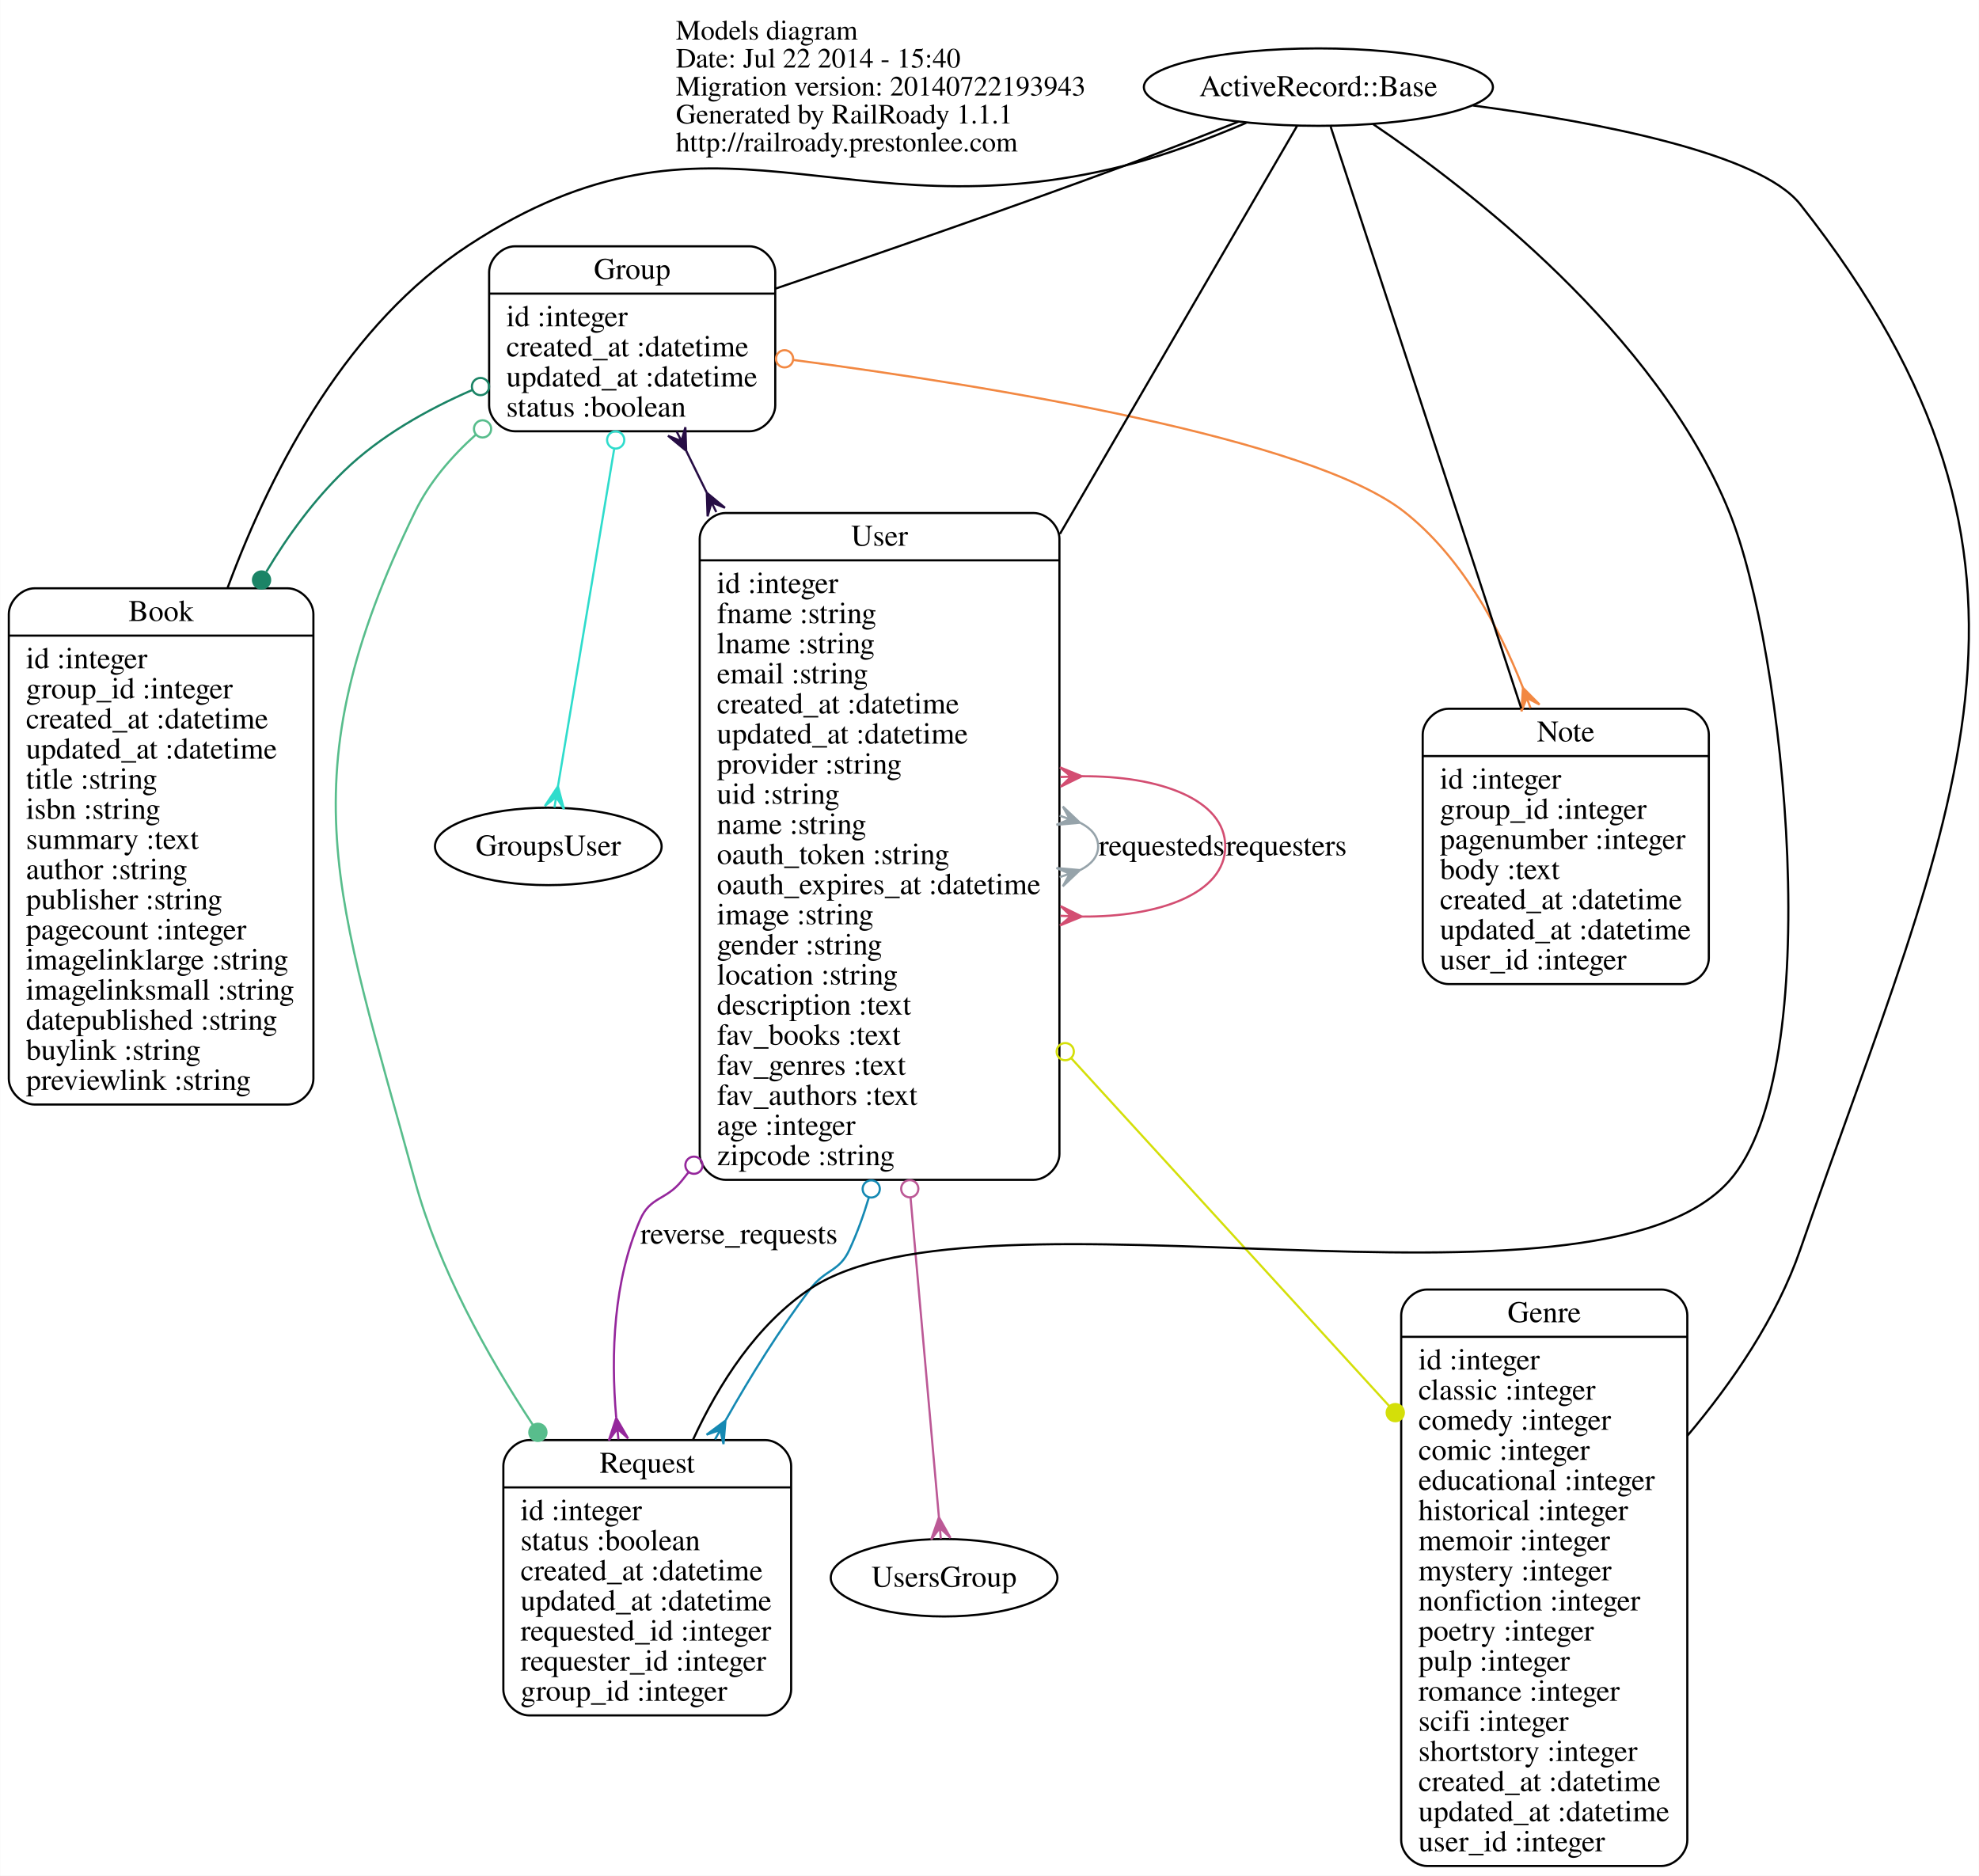
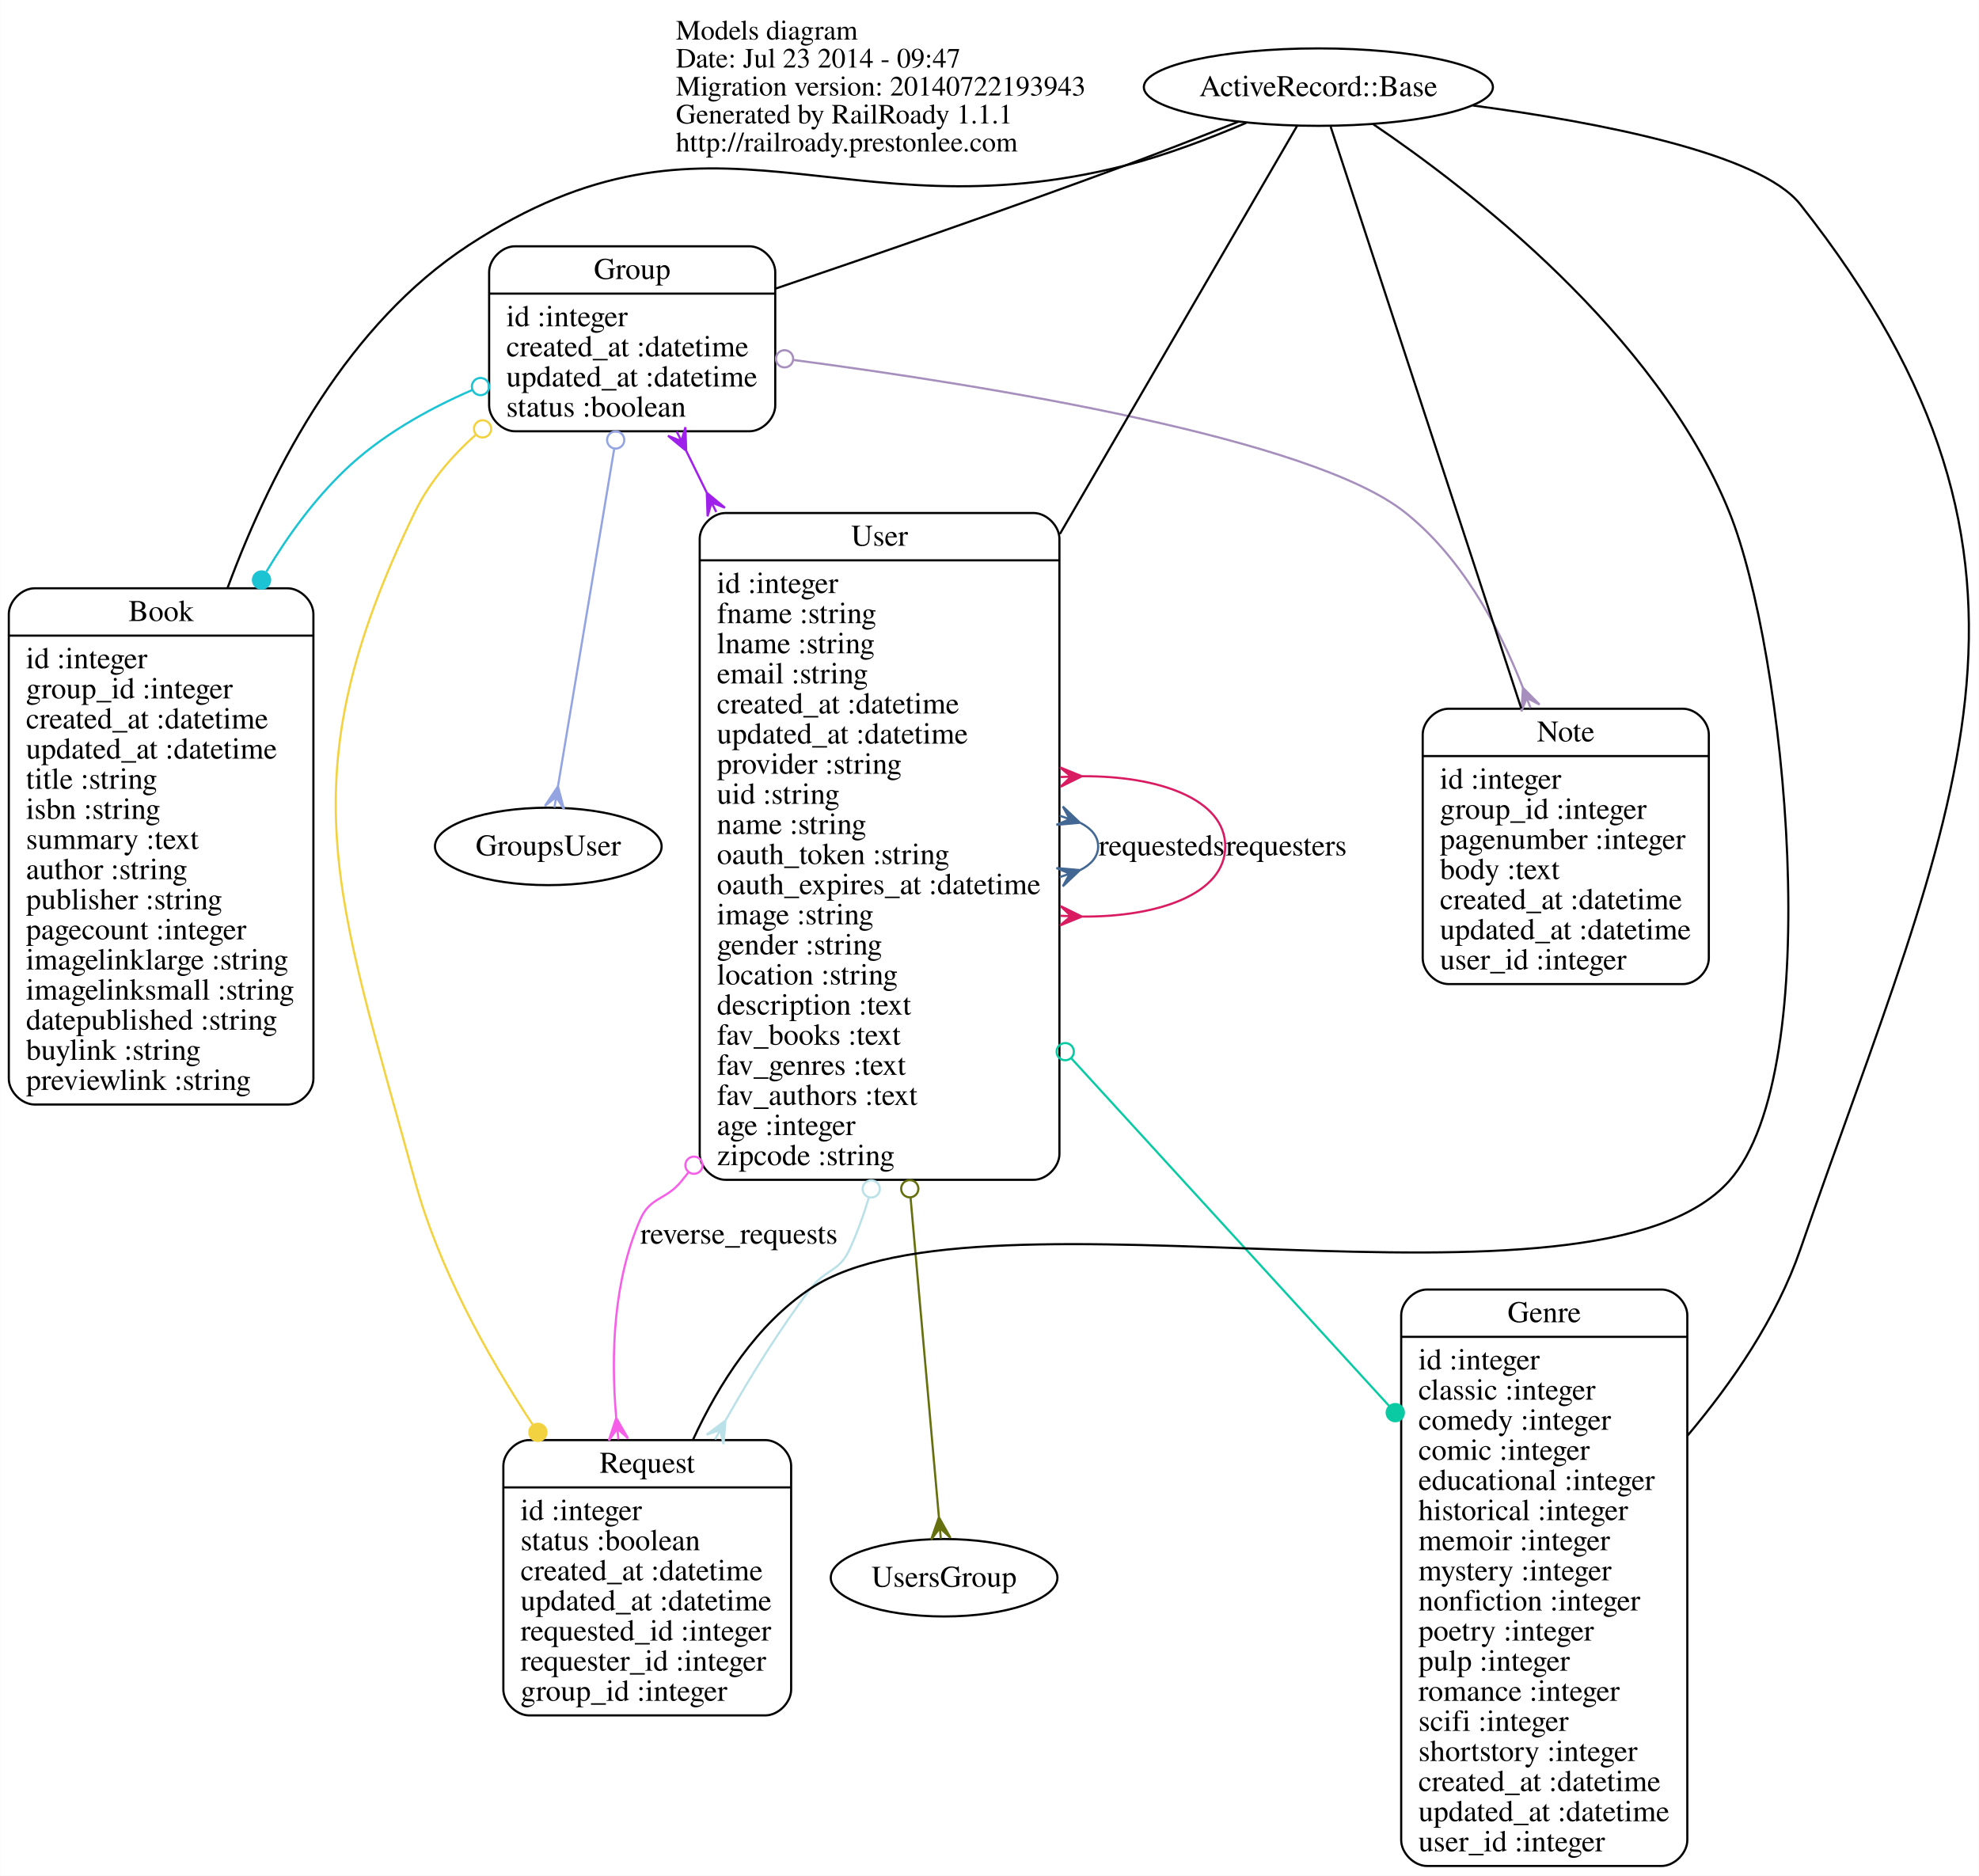
<svg xmlns="http://www.w3.org/2000/svg" width="920pt" height="872pt" viewBox="0.00 0.00 919.81 872.00">
  <g id="graph0" class="graph" transform="scale(1 1) rotate(0) translate(4 868)">
    <polygon fill="white" stroke="none" points="-4,4 -4,-868 915.808,-868 915.808,4 -4,4" />
    <g id="node1" class="node">
      <text text-anchor="start" x="310.111" y="-849.6" font-family="Times,serif" font-size="13.00">Models diagram</text>
-       <text text-anchor="start" x="310.111" y="-836.6" font-family="Times,serif" font-size="13.00">Date: Jul 22 2014 - 15:40</text>
+       <text text-anchor="start" x="310.111" y="-836.6" font-family="Times,serif" font-size="13.00">Date: Jul 23 2014 - 09:47</text>
      <text text-anchor="start" x="310.111" y="-823.6" font-family="Times,serif" font-size="13.00">Migration version: 20140722193943</text>
      <text text-anchor="start" x="310.111" y="-810.6" font-family="Times,serif" font-size="13.00">Generated by RailRoady 1.1.1</text>
      <text text-anchor="start" x="310.111" y="-797.6" font-family="Times,serif" font-size="13.00">http://railroady.prestonlee.com</text>
    </g>
    <g id="node2" class="node">
      <path fill="none" stroke="black" d="M12,-354.5C12,-354.5 129.597,-354.5 129.597,-354.5 135.597,-354.5 141.597,-360.5 141.597,-366.5 141.597,-366.5 141.597,-582.5 141.597,-582.5 141.597,-588.5 135.597,-594.5 129.597,-594.5 129.597,-594.5 12,-594.5 12,-594.5 6,-594.5 0,-588.5 0,-582.5 0,-582.5 0,-366.5 0,-366.5 0,-360.5 6,-354.5 12,-354.5" />
      <text text-anchor="middle" x="70.798" y="-579.3" font-family="Times,serif" font-size="14.00">Book</text>
      <polyline fill="none" stroke="black" points="0,-572.5 141.597,-572.5 " />
      <text text-anchor="start" x="8" y="-557.3" font-family="Times,serif" font-size="14.00">id :integer</text>
      <text text-anchor="start" x="8" y="-543.3" font-family="Times,serif" font-size="14.00">group_id :integer</text>
      <text text-anchor="start" x="8" y="-529.3" font-family="Times,serif" font-size="14.00">created_at :datetime</text>
      <text text-anchor="start" x="8" y="-515.3" font-family="Times,serif" font-size="14.00">updated_at :datetime</text>
      <text text-anchor="start" x="8" y="-501.3" font-family="Times,serif" font-size="14.00">title :string</text>
      <text text-anchor="start" x="8" y="-487.3" font-family="Times,serif" font-size="14.00">isbn :string</text>
      <text text-anchor="start" x="8" y="-473.3" font-family="Times,serif" font-size="14.00">summary :text</text>
      <text text-anchor="start" x="8" y="-459.3" font-family="Times,serif" font-size="14.00">author :string</text>
      <text text-anchor="start" x="8" y="-445.3" font-family="Times,serif" font-size="14.00">publisher :string</text>
      <text text-anchor="start" x="8" y="-431.3" font-family="Times,serif" font-size="14.00">pagecount :integer</text>
      <text text-anchor="start" x="8" y="-417.3" font-family="Times,serif" font-size="14.00">imagelinklarge :string</text>
      <text text-anchor="start" x="8" y="-403.3" font-family="Times,serif" font-size="14.00">imagelinksmall :string</text>
      <text text-anchor="start" x="8" y="-389.3" font-family="Times,serif" font-size="14.00">datepublished :string</text>
      <text text-anchor="start" x="8" y="-375.3" font-family="Times,serif" font-size="14.00">buylink :string</text>
      <text text-anchor="start" x="8" y="-361.3" font-family="Times,serif" font-size="14.00">previewlink :string</text>
    </g>
    <g id="node3" class="node">
      <path fill="none" stroke="black" d="M659.293,-0.5C659.293,-0.5 768.304,-0.5 768.304,-0.5 774.304,-0.5 780.304,-6.5 780.304,-12.5 780.304,-12.5 780.304,-256.5 780.304,-256.5 780.304,-262.5 774.304,-268.5 768.304,-268.5 768.304,-268.5 659.293,-268.5 659.293,-268.5 653.293,-268.5 647.293,-262.5 647.293,-256.5 647.293,-256.5 647.293,-12.5 647.293,-12.5 647.293,-6.5 653.293,-0.5 659.293,-0.5" />
      <text text-anchor="middle" x="713.798" y="-253.3" font-family="Times,serif" font-size="14.00">Genre</text>
      <polyline fill="none" stroke="black" points="647.293,-246.5 780.304,-246.5 " />
      <text text-anchor="start" x="655.293" y="-231.3" font-family="Times,serif" font-size="14.00">id :integer</text>
      <text text-anchor="start" x="655.293" y="-217.3" font-family="Times,serif" font-size="14.00">classic :integer</text>
      <text text-anchor="start" x="655.293" y="-203.3" font-family="Times,serif" font-size="14.00">comedy :integer</text>
      <text text-anchor="start" x="655.293" y="-189.3" font-family="Times,serif" font-size="14.00">comic :integer</text>
      <text text-anchor="start" x="655.293" y="-175.3" font-family="Times,serif" font-size="14.00">educational :integer</text>
      <text text-anchor="start" x="655.293" y="-161.3" font-family="Times,serif" font-size="14.00">historical :integer</text>
      <text text-anchor="start" x="655.293" y="-147.3" font-family="Times,serif" font-size="14.00">memoir :integer</text>
      <text text-anchor="start" x="655.293" y="-133.3" font-family="Times,serif" font-size="14.00">mystery :integer</text>
      <text text-anchor="start" x="655.293" y="-119.3" font-family="Times,serif" font-size="14.00">nonfiction :integer</text>
      <text text-anchor="start" x="655.293" y="-105.3" font-family="Times,serif" font-size="14.00">poetry :integer</text>
      <text text-anchor="start" x="655.293" y="-91.3" font-family="Times,serif" font-size="14.00">pulp :integer</text>
      <text text-anchor="start" x="655.293" y="-77.3" font-family="Times,serif" font-size="14.00">romance :integer</text>
      <text text-anchor="start" x="655.293" y="-63.3" font-family="Times,serif" font-size="14.00">scifi :integer</text>
      <text text-anchor="start" x="655.293" y="-49.3" font-family="Times,serif" font-size="14.00">shortstory :integer</text>
      <text text-anchor="start" x="655.293" y="-35.3" font-family="Times,serif" font-size="14.00">created_at :datetime</text>
      <text text-anchor="start" x="655.293" y="-21.3" font-family="Times,serif" font-size="14.00">updated_at :datetime</text>
      <text text-anchor="start" x="655.293" y="-7.3" font-family="Times,serif" font-size="14.00">user_id :integer</text>
    </g>
    <g id="node4" class="node">
      <path fill="none" stroke="black" d="M235.293,-667.5C235.293,-667.5 344.304,-667.5 344.304,-667.5 350.304,-667.5 356.304,-673.5 356.304,-679.5 356.304,-679.5 356.304,-741.5 356.304,-741.5 356.304,-747.5 350.304,-753.5 344.304,-753.5 344.304,-753.5 235.293,-753.5 235.293,-753.5 229.293,-753.5 223.293,-747.5 223.293,-741.5 223.293,-741.5 223.293,-679.5 223.293,-679.5 223.293,-673.5 229.293,-667.5 235.293,-667.5" />
      <text text-anchor="middle" x="289.798" y="-738.3" font-family="Times,serif" font-size="14.00">Group</text>
      <polyline fill="none" stroke="black" points="223.293,-731.5 356.304,-731.5 " />
      <text text-anchor="start" x="231.293" y="-716.3" font-family="Times,serif" font-size="14.00">id :integer</text>
      <text text-anchor="start" x="231.293" y="-702.3" font-family="Times,serif" font-size="14.00">created_at :datetime</text>
      <text text-anchor="start" x="231.293" y="-688.3" font-family="Times,serif" font-size="14.00">updated_at :datetime</text>
      <text text-anchor="start" x="231.293" y="-674.3" font-family="Times,serif" font-size="14.00">status :boolean</text>
    </g>
    <g id="edge4" class="edge">
-       <path fill="none" stroke="#1b8466" d="M215.514,-686.717C194.349,-677.547 172.524,-665.207 155.798,-649 141.888,-635.52 129.927,-619.293 119.746,-602.243" />
-       <ellipse fill="none" stroke="#1b8466" cx="219.273" cy="-688.288" rx="4" ry="4" />
-       <ellipse fill="#1b8466" stroke="#1b8466" cx="117.494" cy="-598.354" rx="4" ry="4" />
+       <path fill="none" stroke="#1cc3d3" d="M215.514,-686.717C194.349,-677.547 172.524,-665.207 155.798,-649 141.888,-635.52 129.927,-619.293 119.746,-602.243" />
+       <ellipse fill="none" stroke="#1cc3d3" cx="219.273" cy="-688.288" rx="4" ry="4" />
+       <ellipse fill="#1cc3d3" stroke="#1cc3d3" cx="117.494" cy="-598.354" rx="4" ry="4" />
    </g>
    <g id="node5" class="node">
      <path fill="none" stroke="black" d="M669.293,-410.5C669.293,-410.5 778.304,-410.5 778.304,-410.5 784.304,-410.5 790.304,-416.5 790.304,-422.5 790.304,-422.5 790.304,-526.5 790.304,-526.5 790.304,-532.5 784.304,-538.5 778.304,-538.5 778.304,-538.5 669.293,-538.5 669.293,-538.5 663.293,-538.5 657.293,-532.5 657.293,-526.5 657.293,-526.5 657.293,-422.5 657.293,-422.5 657.293,-416.5 663.293,-410.5 669.293,-410.5" />
      <text text-anchor="middle" x="723.798" y="-523.3" font-family="Times,serif" font-size="14.00">Note</text>
      <polyline fill="none" stroke="black" points="657.293,-516.5 790.304,-516.5 " />
      <text text-anchor="start" x="665.293" y="-501.3" font-family="Times,serif" font-size="14.00">id :integer</text>
      <text text-anchor="start" x="665.293" y="-487.3" font-family="Times,serif" font-size="14.00">group_id :integer</text>
      <text text-anchor="start" x="665.293" y="-473.3" font-family="Times,serif" font-size="14.00">pagenumber :integer</text>
      <text text-anchor="start" x="665.293" y="-459.3" font-family="Times,serif" font-size="14.00">body :text</text>
      <text text-anchor="start" x="665.293" y="-445.3" font-family="Times,serif" font-size="14.00">created_at :datetime</text>
      <text text-anchor="start" x="665.293" y="-431.3" font-family="Times,serif" font-size="14.00">updated_at :datetime</text>
      <text text-anchor="start" x="665.293" y="-417.3" font-family="Times,serif" font-size="14.00">user_id :integer</text>
    </g>
    <g id="edge5" class="edge">
-       <path fill="none" stroke="#f28842" d="M364.829,-700.646C456.701,-688.504 605.455,-664.226 648.798,-630 674.77,-609.492 692.319,-577.725 703.867,-548.318" />
-       <ellipse fill="none" stroke="#f28842" cx="360.637" cy="-701.194" rx="4" ry="4" />
-       <polygon fill="#f28842" stroke="#f28842" points="703.898,-548.234 711.622,-540.45 705.653,-543.552 707.408,-538.87 707.408,-538.87 707.408,-538.87 705.653,-543.552 703.195,-537.291 703.898,-548.234 703.898,-548.234" />
+       <path fill="none" stroke="#a68fbd" d="M364.829,-700.646C456.701,-688.504 605.455,-664.226 648.798,-630 674.77,-609.492 692.319,-577.725 703.867,-548.318" />
+       <ellipse fill="none" stroke="#a68fbd" cx="360.637" cy="-701.194" rx="4" ry="4" />
+       <polygon fill="#a68fbd" stroke="#a68fbd" points="703.898,-548.234 711.622,-540.45 705.653,-543.552 707.408,-538.87 707.408,-538.87 707.408,-538.87 705.653,-543.552 703.195,-537.291 703.898,-548.234 703.898,-548.234" />
    </g>
    <g id="node6" class="node">
      <path fill="none" stroke="black" d="M241.903,-70.5C241.903,-70.5 351.693,-70.5 351.693,-70.5 357.693,-70.5 363.693,-76.5 363.693,-82.5 363.693,-82.5 363.693,-186.5 363.693,-186.5 363.693,-192.5 357.693,-198.5 351.693,-198.5 351.693,-198.5 241.903,-198.5 241.903,-198.5 235.903,-198.5 229.903,-192.5 229.903,-186.5 229.903,-186.5 229.903,-82.5 229.903,-82.5 229.903,-76.5 235.903,-70.5 241.903,-70.5" />
      <text text-anchor="middle" x="296.798" y="-183.3" font-family="Times,serif" font-size="14.00">Request</text>
      <polyline fill="none" stroke="black" points="229.903,-176.5 363.693,-176.5 " />
      <text text-anchor="start" x="237.903" y="-161.3" font-family="Times,serif" font-size="14.00">id :integer</text>
      <text text-anchor="start" x="237.903" y="-147.3" font-family="Times,serif" font-size="14.00">status :boolean</text>
      <text text-anchor="start" x="237.903" y="-133.3" font-family="Times,serif" font-size="14.00">created_at :datetime</text>
      <text text-anchor="start" x="237.903" y="-119.3" font-family="Times,serif" font-size="14.00">updated_at :datetime</text>
      <text text-anchor="start" x="237.903" y="-105.3" font-family="Times,serif" font-size="14.00">requested_id :integer</text>
      <text text-anchor="start" x="237.903" y="-91.3" font-family="Times,serif" font-size="14.00">requester_id :integer</text>
      <text text-anchor="start" x="237.903" y="-77.3" font-family="Times,serif" font-size="14.00">group_id :integer</text>
    </g>
    <g id="edge3" class="edge">
-       <path fill="none" stroke="#58bd8c" d="M217.177,-665.99C205.696,-655.703 195.438,-643.676 188.798,-630 128.431,-505.657 152.466,-452.362 188.798,-319 199.775,-278.71 222.094,-238.247 243.608,-205.608" />
-       <ellipse fill="none" stroke="#58bd8c" cx="220.24" cy="-668.61" rx="4" ry="4" />
-       <ellipse fill="#58bd8c" stroke="#58bd8c" cx="245.959" cy="-202.091" rx="4" ry="4" />
+       <path fill="none" stroke="#f3d241" d="M217.177,-665.99C205.696,-655.703 195.438,-643.676 188.798,-630 128.431,-505.657 152.466,-452.362 188.798,-319 199.775,-278.71 222.094,-238.247 243.608,-205.608" />
+       <ellipse fill="none" stroke="#f3d241" cx="220.24" cy="-668.61" rx="4" ry="4" />
+       <ellipse fill="#f3d241" stroke="#f3d241" cx="245.959" cy="-202.091" rx="4" ry="4" />
    </g>
    <g id="node7" class="node">
      <path fill="none" stroke="black" d="M333.186,-319.5C333.186,-319.5 476.411,-319.5 476.411,-319.5 482.411,-319.5 488.411,-325.5 488.411,-331.5 488.411,-331.5 488.411,-617.5 488.411,-617.5 488.411,-623.5 482.411,-629.5 476.411,-629.5 476.411,-629.5 333.186,-629.5 333.186,-629.5 327.186,-629.5 321.186,-623.5 321.186,-617.5 321.186,-617.5 321.186,-331.5 321.186,-331.5 321.186,-325.5 327.186,-319.5 333.186,-319.5" />
      <text text-anchor="middle" x="404.798" y="-614.3" font-family="Times,serif" font-size="14.00">User</text>
      <polyline fill="none" stroke="black" points="321.186,-607.5 488.411,-607.5 " />
      <text text-anchor="start" x="329.186" y="-592.3" font-family="Times,serif" font-size="14.00">id :integer</text>
      <text text-anchor="start" x="329.186" y="-578.3" font-family="Times,serif" font-size="14.00">fname :string</text>
      <text text-anchor="start" x="329.186" y="-564.3" font-family="Times,serif" font-size="14.00">lname :string</text>
      <text text-anchor="start" x="329.186" y="-550.3" font-family="Times,serif" font-size="14.00">email :string</text>
      <text text-anchor="start" x="329.186" y="-536.3" font-family="Times,serif" font-size="14.00">created_at :datetime</text>
      <text text-anchor="start" x="329.186" y="-522.3" font-family="Times,serif" font-size="14.00">updated_at :datetime</text>
      <text text-anchor="start" x="329.186" y="-508.3" font-family="Times,serif" font-size="14.00">provider :string</text>
      <text text-anchor="start" x="329.186" y="-494.3" font-family="Times,serif" font-size="14.00">uid :string</text>
      <text text-anchor="start" x="329.186" y="-480.3" font-family="Times,serif" font-size="14.00">name :string</text>
      <text text-anchor="start" x="329.186" y="-466.3" font-family="Times,serif" font-size="14.00">oauth_token :string</text>
      <text text-anchor="start" x="329.186" y="-452.3" font-family="Times,serif" font-size="14.00">oauth_expires_at :datetime</text>
      <text text-anchor="start" x="329.186" y="-438.3" font-family="Times,serif" font-size="14.00">image :string</text>
      <text text-anchor="start" x="329.186" y="-424.3" font-family="Times,serif" font-size="14.00">gender :string</text>
      <text text-anchor="start" x="329.186" y="-410.3" font-family="Times,serif" font-size="14.00">location :string</text>
      <text text-anchor="start" x="329.186" y="-396.3" font-family="Times,serif" font-size="14.00">description :text</text>
      <text text-anchor="start" x="329.186" y="-382.3" font-family="Times,serif" font-size="14.00">fav_books :text</text>
      <text text-anchor="start" x="329.186" y="-368.3" font-family="Times,serif" font-size="14.00">fav_genres :text</text>
      <text text-anchor="start" x="329.186" y="-354.3" font-family="Times,serif" font-size="14.00">fav_authors :text</text>
      <text text-anchor="start" x="329.186" y="-340.3" font-family="Times,serif" font-size="14.00">age :integer</text>
      <text text-anchor="start" x="329.186" y="-326.3" font-family="Times,serif" font-size="14.00">zipcode :string</text>
    </g>
    <g id="edge7" class="edge">
-       <path fill="none" stroke="#260d44" d="M315.027,-658.165C317.995,-652.125 321.133,-645.74 324.388,-639.117" />
-       <polygon fill="#260d44" stroke="#260d44" points="314.902,-658.42 306.452,-665.41 312.696,-662.908 310.491,-667.395 310.491,-667.395 310.491,-667.395 312.696,-662.908 314.529,-669.38 314.902,-658.42 314.902,-658.42" />
-       <polygon fill="#260d44" stroke="#260d44" points="324.484,-638.922 332.933,-631.932 326.689,-634.435 328.895,-629.947 328.895,-629.947 328.895,-629.947 326.689,-634.435 324.856,-627.962 324.484,-638.922 324.484,-638.922" />
+       <path fill="none" stroke="#9f20eb" d="M315.027,-658.165C317.995,-652.125 321.133,-645.74 324.388,-639.117" />
+       <polygon fill="#9f20eb" stroke="#9f20eb" points="314.902,-658.42 306.452,-665.41 312.696,-662.908 310.491,-667.395 310.491,-667.395 310.491,-667.395 312.696,-662.908 314.529,-669.38 314.902,-658.42 314.902,-658.42" />
+       <polygon fill="#9f20eb" stroke="#9f20eb" points="324.484,-638.922 332.933,-631.932 326.689,-634.435 328.895,-629.947 328.895,-629.947 328.895,-629.947 326.689,-634.435 324.856,-627.962 324.484,-638.922 324.484,-638.922" />
    </g>
    <g id="node9" class="node">
      <ellipse fill="none" stroke="black" cx="250.798" cy="-474.5" rx="52.687" ry="18" />
      <text text-anchor="middle" x="250.798" y="-470.3" font-family="Times,serif" font-size="14.00">GroupsUser</text>
    </g>
    <g id="edge6" class="edge">
-       <path fill="none" stroke="#2fdccc" d="M281.416,-659.204C273.41,-611.169 261.65,-540.609 255.286,-502.428" />
-       <ellipse fill="none" stroke="#2fdccc" cx="282.123" cy="-663.45" rx="4" ry="4" />
-       <polygon fill="#2fdccc" stroke="#2fdccc" points="255.286,-502.427 258.081,-491.823 254.464,-497.495 253.642,-492.563 253.642,-492.563 253.642,-492.563 254.464,-497.495 249.203,-493.303 255.286,-502.427 255.286,-502.427" />
+       <path fill="none" stroke="#93a4e0" d="M281.416,-659.204C273.41,-611.169 261.65,-540.609 255.286,-502.428" />
+       <ellipse fill="none" stroke="#93a4e0" cx="282.123" cy="-663.45" rx="4" ry="4" />
+       <polygon fill="#93a4e0" stroke="#93a4e0" points="255.286,-502.427 258.081,-491.823 254.464,-497.495 253.642,-492.563 253.642,-492.563 253.642,-492.563 254.464,-497.495 249.203,-493.303 255.286,-502.427 255.286,-502.427" />
    </g>
    <g id="edge16" class="edge">
-       <path fill="none" stroke="#d4df09" d="M494.02,-375.905C540.893,-324.633 597.587,-262.618 641.653,-214.416" />
-       <ellipse fill="none" stroke="#d4df09" cx="491.117" cy="-379.08" rx="4" ry="4" />
-       <ellipse fill="#d4df09" stroke="#d4df09" cx="644.537" cy="-211.262" rx="4" ry="4" />
+       <path fill="none" stroke="#09caa2" d="M494.02,-375.905C540.893,-324.633 597.587,-262.618 641.653,-214.416" />
+       <ellipse fill="none" stroke="#09caa2" cx="491.117" cy="-379.08" rx="4" ry="4" />
+       <ellipse fill="#09caa2" stroke="#09caa2" cx="644.537" cy="-211.262" rx="4" ry="4" />
    </g>
    <g id="edge11" class="edge">
-       <path fill="none" stroke="#1589b3" d="M399.844,-311.355C397.362,-302.967 394.375,-294.795 390.798,-287 386.08,-276.717 379.658,-277.997 372.798,-269 358.43,-250.157 344.88,-228.312 333.312,-207.819" />
-       <ellipse fill="none" stroke="#1589b3" cx="400.921" cy="-315.259" rx="4" ry="4" />
-       <polygon fill="#1589b3" stroke="#1589b3" points="333.17,-207.564 332.243,-196.637 330.74,-203.194 328.31,-198.824 328.31,-198.824 328.31,-198.824 330.74,-203.194 324.377,-201.011 333.17,-207.564 333.17,-207.564" />
+       <path fill="none" stroke="#bbe1e8" d="M399.844,-311.355C397.362,-302.967 394.375,-294.795 390.798,-287 386.08,-276.717 379.658,-277.997 372.798,-269 358.43,-250.157 344.88,-228.312 333.312,-207.819" />
+       <ellipse fill="none" stroke="#bbe1e8" cx="400.921" cy="-315.259" rx="4" ry="4" />
+       <polygon fill="#bbe1e8" stroke="#bbe1e8" points="333.17,-207.564 332.243,-196.637 330.74,-203.194 328.31,-198.824 328.31,-198.824 328.31,-198.824 330.74,-203.194 324.377,-201.011 333.17,-207.564 333.17,-207.564" />
    </g>
    <g id="edge13" class="edge">
-       <path fill="none" stroke="#95279c" d="M315.874,-322.865C314.852,-321.564 313.827,-320.276 312.798,-319 305.438,-309.871 298.182,-311.754 293.508,-301 281.161,-272.59 279.795,-238.763 282.351,-209.117" />
-       <ellipse fill="none" stroke="#95279c" cx="318.508" cy="-326.287" rx="4" ry="4" />
-       <polygon fill="#95279c" stroke="#95279c" points="282.387,-208.769 287.884,-199.281 282.897,-203.796 283.408,-198.822 283.408,-198.822 283.408,-198.822 282.897,-203.796 278.931,-198.362 282.387,-208.769 282.387,-208.769" />
+       <path fill="none" stroke="#f660e8" d="M315.874,-322.865C314.852,-321.564 313.827,-320.276 312.798,-319 305.438,-309.871 298.182,-311.754 293.508,-301 281.161,-272.59 279.795,-238.763 282.351,-209.117" />
+       <ellipse fill="none" stroke="#f660e8" cx="318.508" cy="-326.287" rx="4" ry="4" />
+       <polygon fill="#f660e8" stroke="#f660e8" points="282.387,-208.769 287.884,-199.281 282.897,-203.796 283.408,-198.822 283.408,-198.822 283.408,-198.822 282.897,-203.796 278.931,-198.362 282.387,-208.769 282.387,-208.769" />
      <text text-anchor="middle" x="339.443" y="-289.8" font-family="Times,serif" font-size="14.00">reverse_requests</text>
    </g>
    <g id="edge12" class="edge">
-       <path fill="none" stroke="#96a3aa" d="M498.189,-485.429C503.344,-482.771 506.411,-479.128 506.411,-474.5 506.411,-469.872 503.344,-466.229 498.189,-463.571" />
-       <polygon fill="#96a3aa" stroke="#96a3aa" points="497.956,-485.51 487.033,-484.546 493.234,-487.153 488.511,-488.796 488.511,-488.796 488.511,-488.796 493.234,-487.153 489.99,-493.046 497.956,-485.51 497.956,-485.51" />
-       <polygon fill="#96a3aa" stroke="#96a3aa" points="497.956,-463.49 489.99,-455.954 493.234,-461.847 488.511,-460.204 488.511,-460.204 488.511,-460.204 493.234,-461.847 487.033,-464.454 497.956,-463.49 497.956,-463.49" />
+       <path fill="none" stroke="#426792" d="M498.189,-485.429C503.344,-482.771 506.411,-479.128 506.411,-474.5 506.411,-469.872 503.344,-466.229 498.189,-463.571" />
+       <polygon fill="#426792" stroke="#426792" points="497.956,-485.51 487.033,-484.546 493.234,-487.153 488.511,-488.796 488.511,-488.796 488.511,-488.796 493.234,-487.153 489.99,-493.046 497.956,-485.51 497.956,-485.51" />
+       <polygon fill="#426792" stroke="#426792" points="497.956,-463.49 489.99,-455.954 493.234,-461.847 488.511,-460.204 488.511,-460.204 488.511,-460.204 493.234,-461.847 487.033,-464.454 497.956,-463.49 497.956,-463.49" />
      <text text-anchor="middle" x="535.956" y="-470.3" font-family="Times,serif" font-size="14.00">requesteds</text>
    </g>
    <g id="edge14" class="edge">
-       <path fill="none" stroke="#d34e72" d="M498.994,-507.121C534.657,-507.351 565.5,-496.478 565.5,-474.5 565.5,-452.522 534.657,-441.649 498.994,-441.879" />
-       <polygon fill="#d34e72" stroke="#d34e72" points="498.823,-507.115 488.988,-502.265 493.826,-506.939 488.829,-506.762 488.829,-506.762 488.829,-506.762 493.826,-506.939 488.67,-511.259 498.823,-507.115 498.823,-507.115" />
-       <polygon fill="#d34e72" stroke="#d34e72" points="498.823,-441.885 488.67,-437.741 493.826,-442.061 488.829,-442.238 488.829,-442.238 488.829,-442.238 493.826,-442.061 488.988,-446.735 498.823,-441.885 498.823,-441.885" />
+       <path fill="none" stroke="#d91b62" d="M498.994,-507.121C534.657,-507.351 565.5,-496.478 565.5,-474.5 565.5,-452.522 534.657,-441.649 498.994,-441.879" />
+       <polygon fill="#d91b62" stroke="#d91b62" points="498.823,-507.115 488.988,-502.265 493.826,-506.939 488.829,-506.762 488.829,-506.762 488.829,-506.762 493.826,-506.939 488.67,-511.259 498.823,-507.115 498.823,-507.115" />
+       <polygon fill="#d91b62" stroke="#d91b62" points="498.823,-441.885 488.67,-437.741 493.826,-442.061 488.829,-442.238 488.829,-442.238 488.829,-442.238 493.826,-442.061 488.988,-446.735 498.823,-441.885 498.823,-441.885" />
      <text text-anchor="middle" x="593.876" y="-470.3" font-family="Times,serif" font-size="14.00">requesters</text>
    </g>
    <g id="node10" class="node">
      <ellipse fill="none" stroke="black" cx="434.798" cy="-134.5" rx="52.687" ry="18" />
      <text text-anchor="middle" x="434.798" y="-130.3" font-family="Times,serif" font-size="14.00">UsersGroup</text>
    </g>
    <g id="edge15" class="edge">
-       <path fill="none" stroke="#bc5996" d="M419.205,-311.183C424.279,-254.022 429.443,-195.841 432.371,-162.849" />
-       <ellipse fill="none" stroke="#bc5996" cx="418.835" cy="-315.352" rx="4" ry="4" />
-       <polygon fill="#bc5996" stroke="#bc5996" points="432.391,-162.625 437.757,-153.062 432.833,-157.645 433.275,-152.664 433.275,-152.664 433.275,-152.664 432.833,-157.645 428.793,-152.266 432.391,-162.625 432.391,-162.625" />
+       <path fill="none" stroke="#656f0e" d="M419.205,-311.183C424.279,-254.022 429.443,-195.841 432.371,-162.849" />
+       <ellipse fill="none" stroke="#656f0e" cx="418.835" cy="-315.352" rx="4" ry="4" />
+       <polygon fill="#656f0e" stroke="#656f0e" points="432.391,-162.625 437.757,-153.062 432.833,-157.645 433.275,-152.664 433.275,-152.664 433.275,-152.664 432.833,-157.645 428.793,-152.266 432.391,-162.625 432.391,-162.625" />
    </g>
    <g id="node8" class="node">
      <ellipse fill="none" stroke="black" cx="608.798" cy="-827.5" rx="81.142" ry="18" />
      <text text-anchor="middle" x="608.798" y="-823.3" font-family="Times,serif" font-size="14.00">ActiveRecord::Base</text>
    </g>
    <g id="edge1" class="edge">
      <path fill="none" stroke="black" d="M575.284,-810.919C558.634,-803.792 538.011,-795.869 518.798,-791 386.434,-757.453 328.087,-828.726 213.798,-754 158.299,-717.713 123.221,-652.761 101.704,-594.707" />
    </g>
    <g id="edge2" class="edge">
      <path fill="none" stroke="black" d="M680.634,-818.957C738.781,-811.193 814.003,-796.813 832.798,-773 966.622,-603.45 903.386,-491.14 832.798,-287 821.868,-255.391 801.319,-225.359 780.334,-200.496" />
    </g>
    <g id="edge8" class="edge">
      <path fill="none" stroke="black" d="M571.712,-811.471C555.523,-805.014 536.281,-797.479 518.798,-791 464.44,-770.854 402.277,-749.37 356.447,-733.822" />
    </g>
    <g id="edge9" class="edge">
      <path fill="none" stroke="black" d="M614.501,-809.094C630.454,-760.402 676.132,-620.986 703.122,-538.606" />
    </g>
    <g id="edge10" class="edge">
      <path fill="none" stroke="black" d="M634.249,-810.287C677.99,-780.714 765.979,-713.314 799.798,-630 825.792,-565.964 845.738,-370.633 799.798,-319 736.293,-247.625 452.453,-321.749 372.798,-269 347.783,-252.434 330.076,-224.647 318.086,-198.7" />
    </g>
    <g id="edge17" class="edge">
      <path fill="none" stroke="black" d="M598.959,-809.571C578.902,-775.062 531.554,-693.594 488.638,-619.753" />
    </g>
  </g>
</svg>
